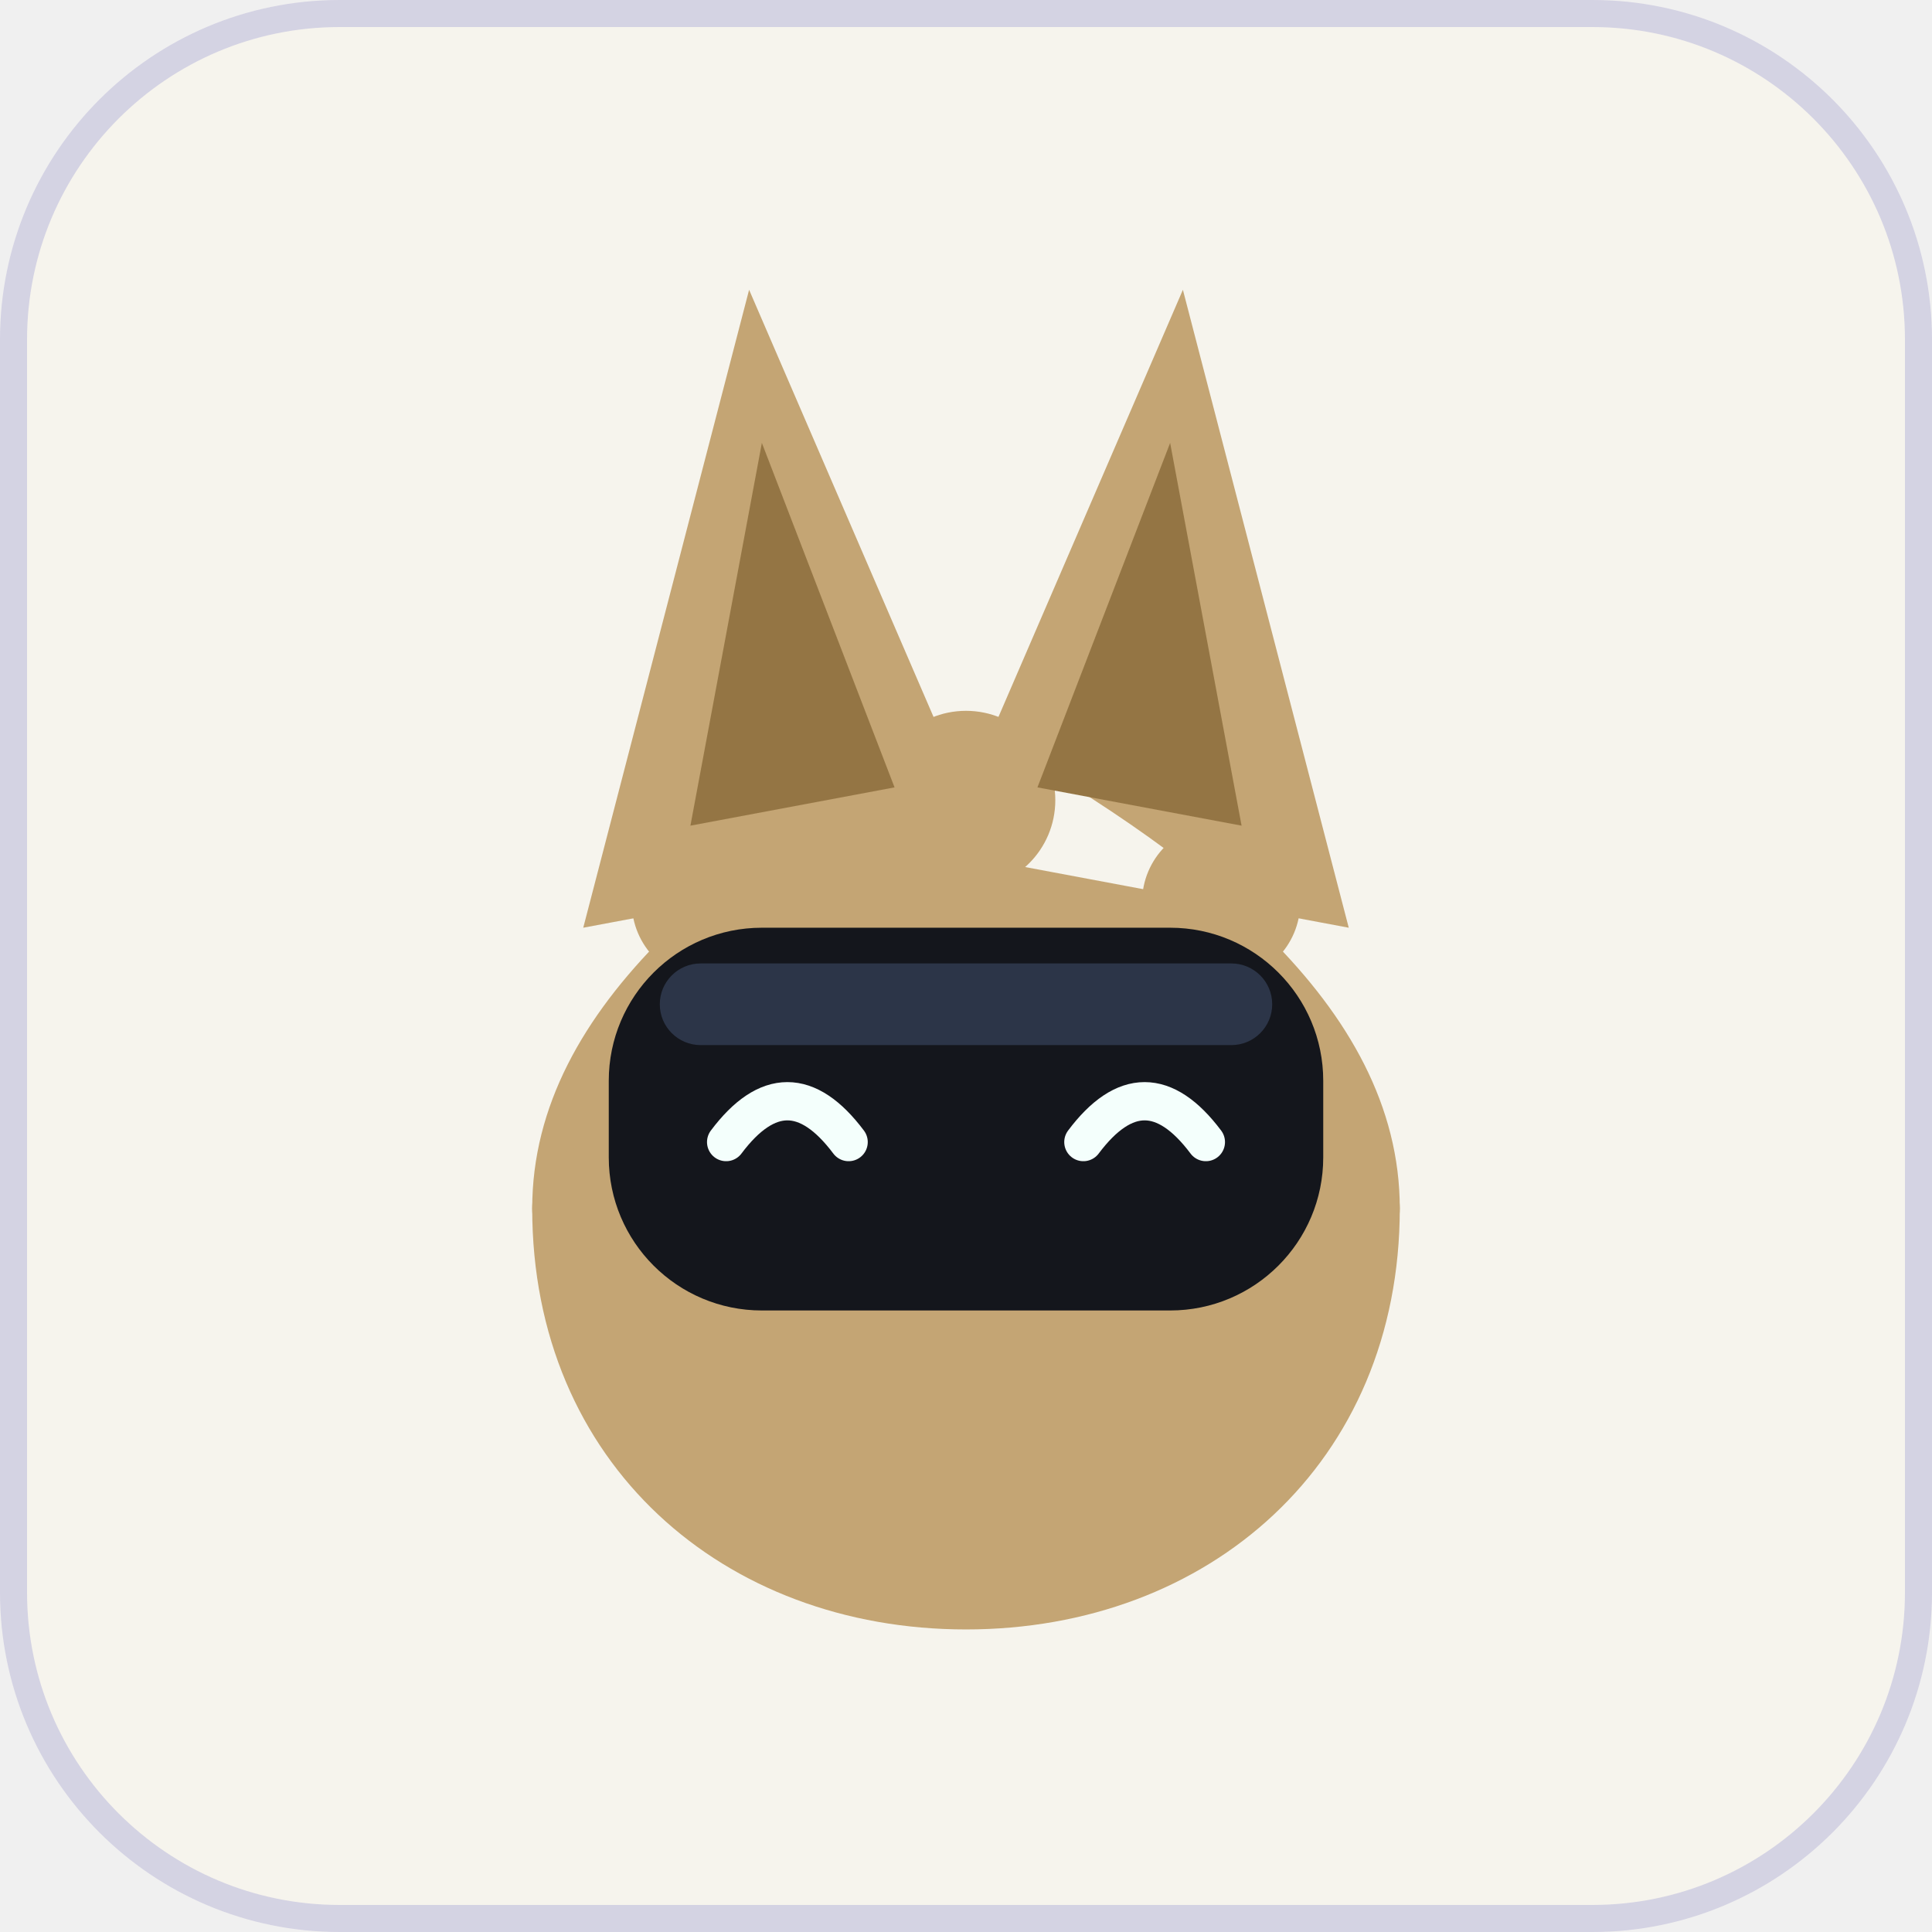
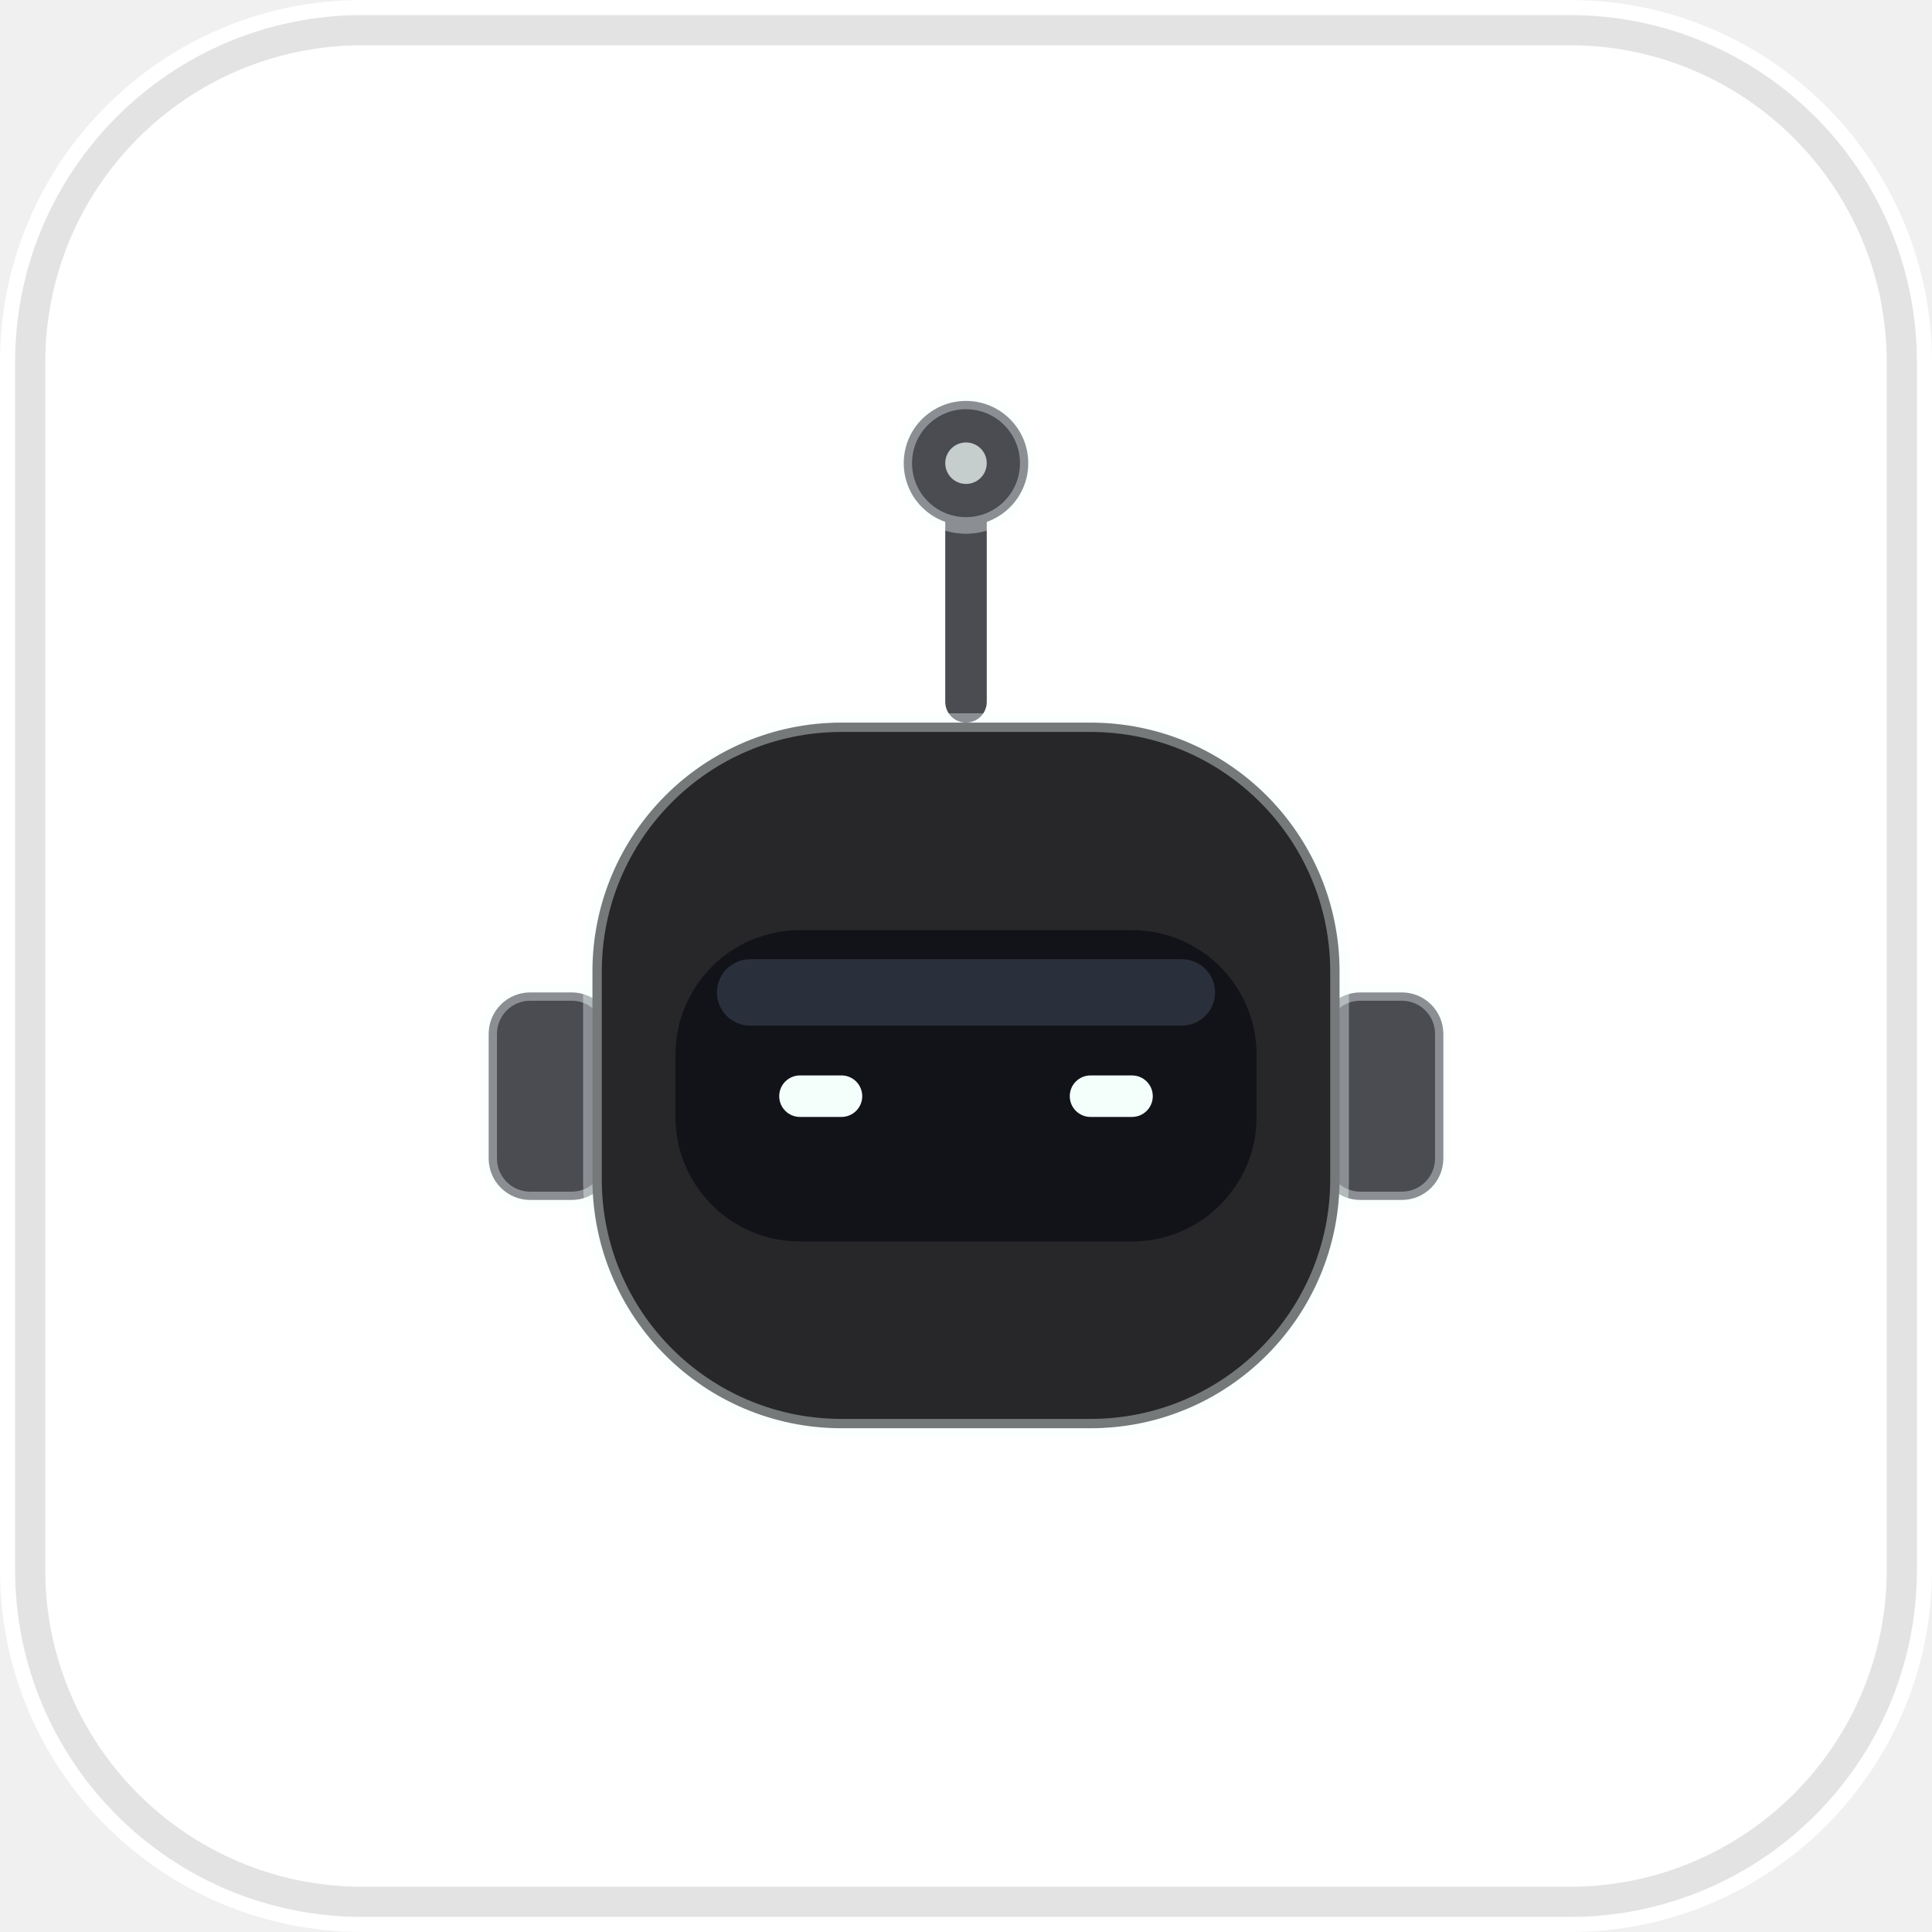
<svg xmlns="http://www.w3.org/2000/svg" viewBox="0 0 512 512" width="512" height="512">
-   <rect width="512" height="512" rx="90" fill="#f6f4ed" />
-   <rect x="3.584" y="3.584" width="504.832" height="504.832" rx="86.416" fill="none" stroke="#0000a8" stroke-opacity="0.14" stroke-width="7.168" />
-   <g transform="translate(39.608 36.226) scale(6.76226)">
-     <path fill="#c4a574" d="M17 31 23.5 6 33 28ZM47 31 40.5 6 31 28ZM32 23c9 5 17 11 17 19 0 10-7.5 16.5-17 16.5S15 52 15 42c0-8 8-14 17-19z" />
-     <g fill="#c4a574">
-       <circle cx="22" cy="30" r="3.1" />
-       <circle cx="32" cy="26" r="3.5" />
-       <circle cx="42" cy="30" r="3.1" />
-       <circle cx="17.5" cy="42" r="2.5" />
-       <circle cx="46.5" cy="42" r="2.5" />
+   <rect width="512" height="512" rx="96" fill="#ffffff" />
+   <rect x="8" y="8" width="496" height="496" rx="88" fill="none" stroke="#171717" stroke-opacity="0.12" stroke-width="8" />
+   <g transform="translate(80 76) scale(5.5)">
+     <path d="M32 20V11" fill="none" stroke="#4b4b52" stroke-width="2" stroke-linecap="round" />
+     <circle cx="32" cy="8.5" r="3" fill="#4b4b52" stroke="rgba(244,255,252,0.38)" stroke-width="0.8" />
+     <circle cx="32" cy="8.5" r="1" fill="#f4fffc" opacity="0.72" />
+     <g fill="#4b4b52" stroke="rgba(244,255,252,0.38)" stroke-width="0.8">
+       <rect x="9" y="34" width="6" height="10" rx="2" />
+       <rect x="49" y="34" width="6" height="10" rx="2" />
    </g>
-     <path fill="#947544" d="M21.2 27 24 12 29.2 25.5ZM42.8 27 40 12 34.8 25.5Z" />
-     <rect x="18" y="31" width="28" height="15" rx="6" fill="#14161c" />
-     <rect x="20" y="32.4" width="24" height="3.2" rx="1.6" fill="#2c3548" />
-     <path d="M22.6 39.4Q25 36.2 27.4 39.4M36.6 39.4Q39 36.2 41.4 39.4" fill="none" stroke="#f4fffc" stroke-width="1.5" stroke-linecap="round" />
+     <rect x="14" y="21" width="36" height="34" rx="12" fill="#27272a" stroke="rgba(244,255,252,0.38)" stroke-width="0.9" />
+     <rect x="18" y="31" width="28" height="15" rx="6" fill="#111318" />
+     <rect x="20" y="32.4" width="24" height="3.2" rx="1.6" fill="#2a303b" />
+     <rect x="23" y="38" width="4" height="2" rx="1" fill="#f4fffc" />
+     <rect x="37" y="38" width="4" height="2" rx="1" fill="#f4fffc" />
  </g>
</svg>
